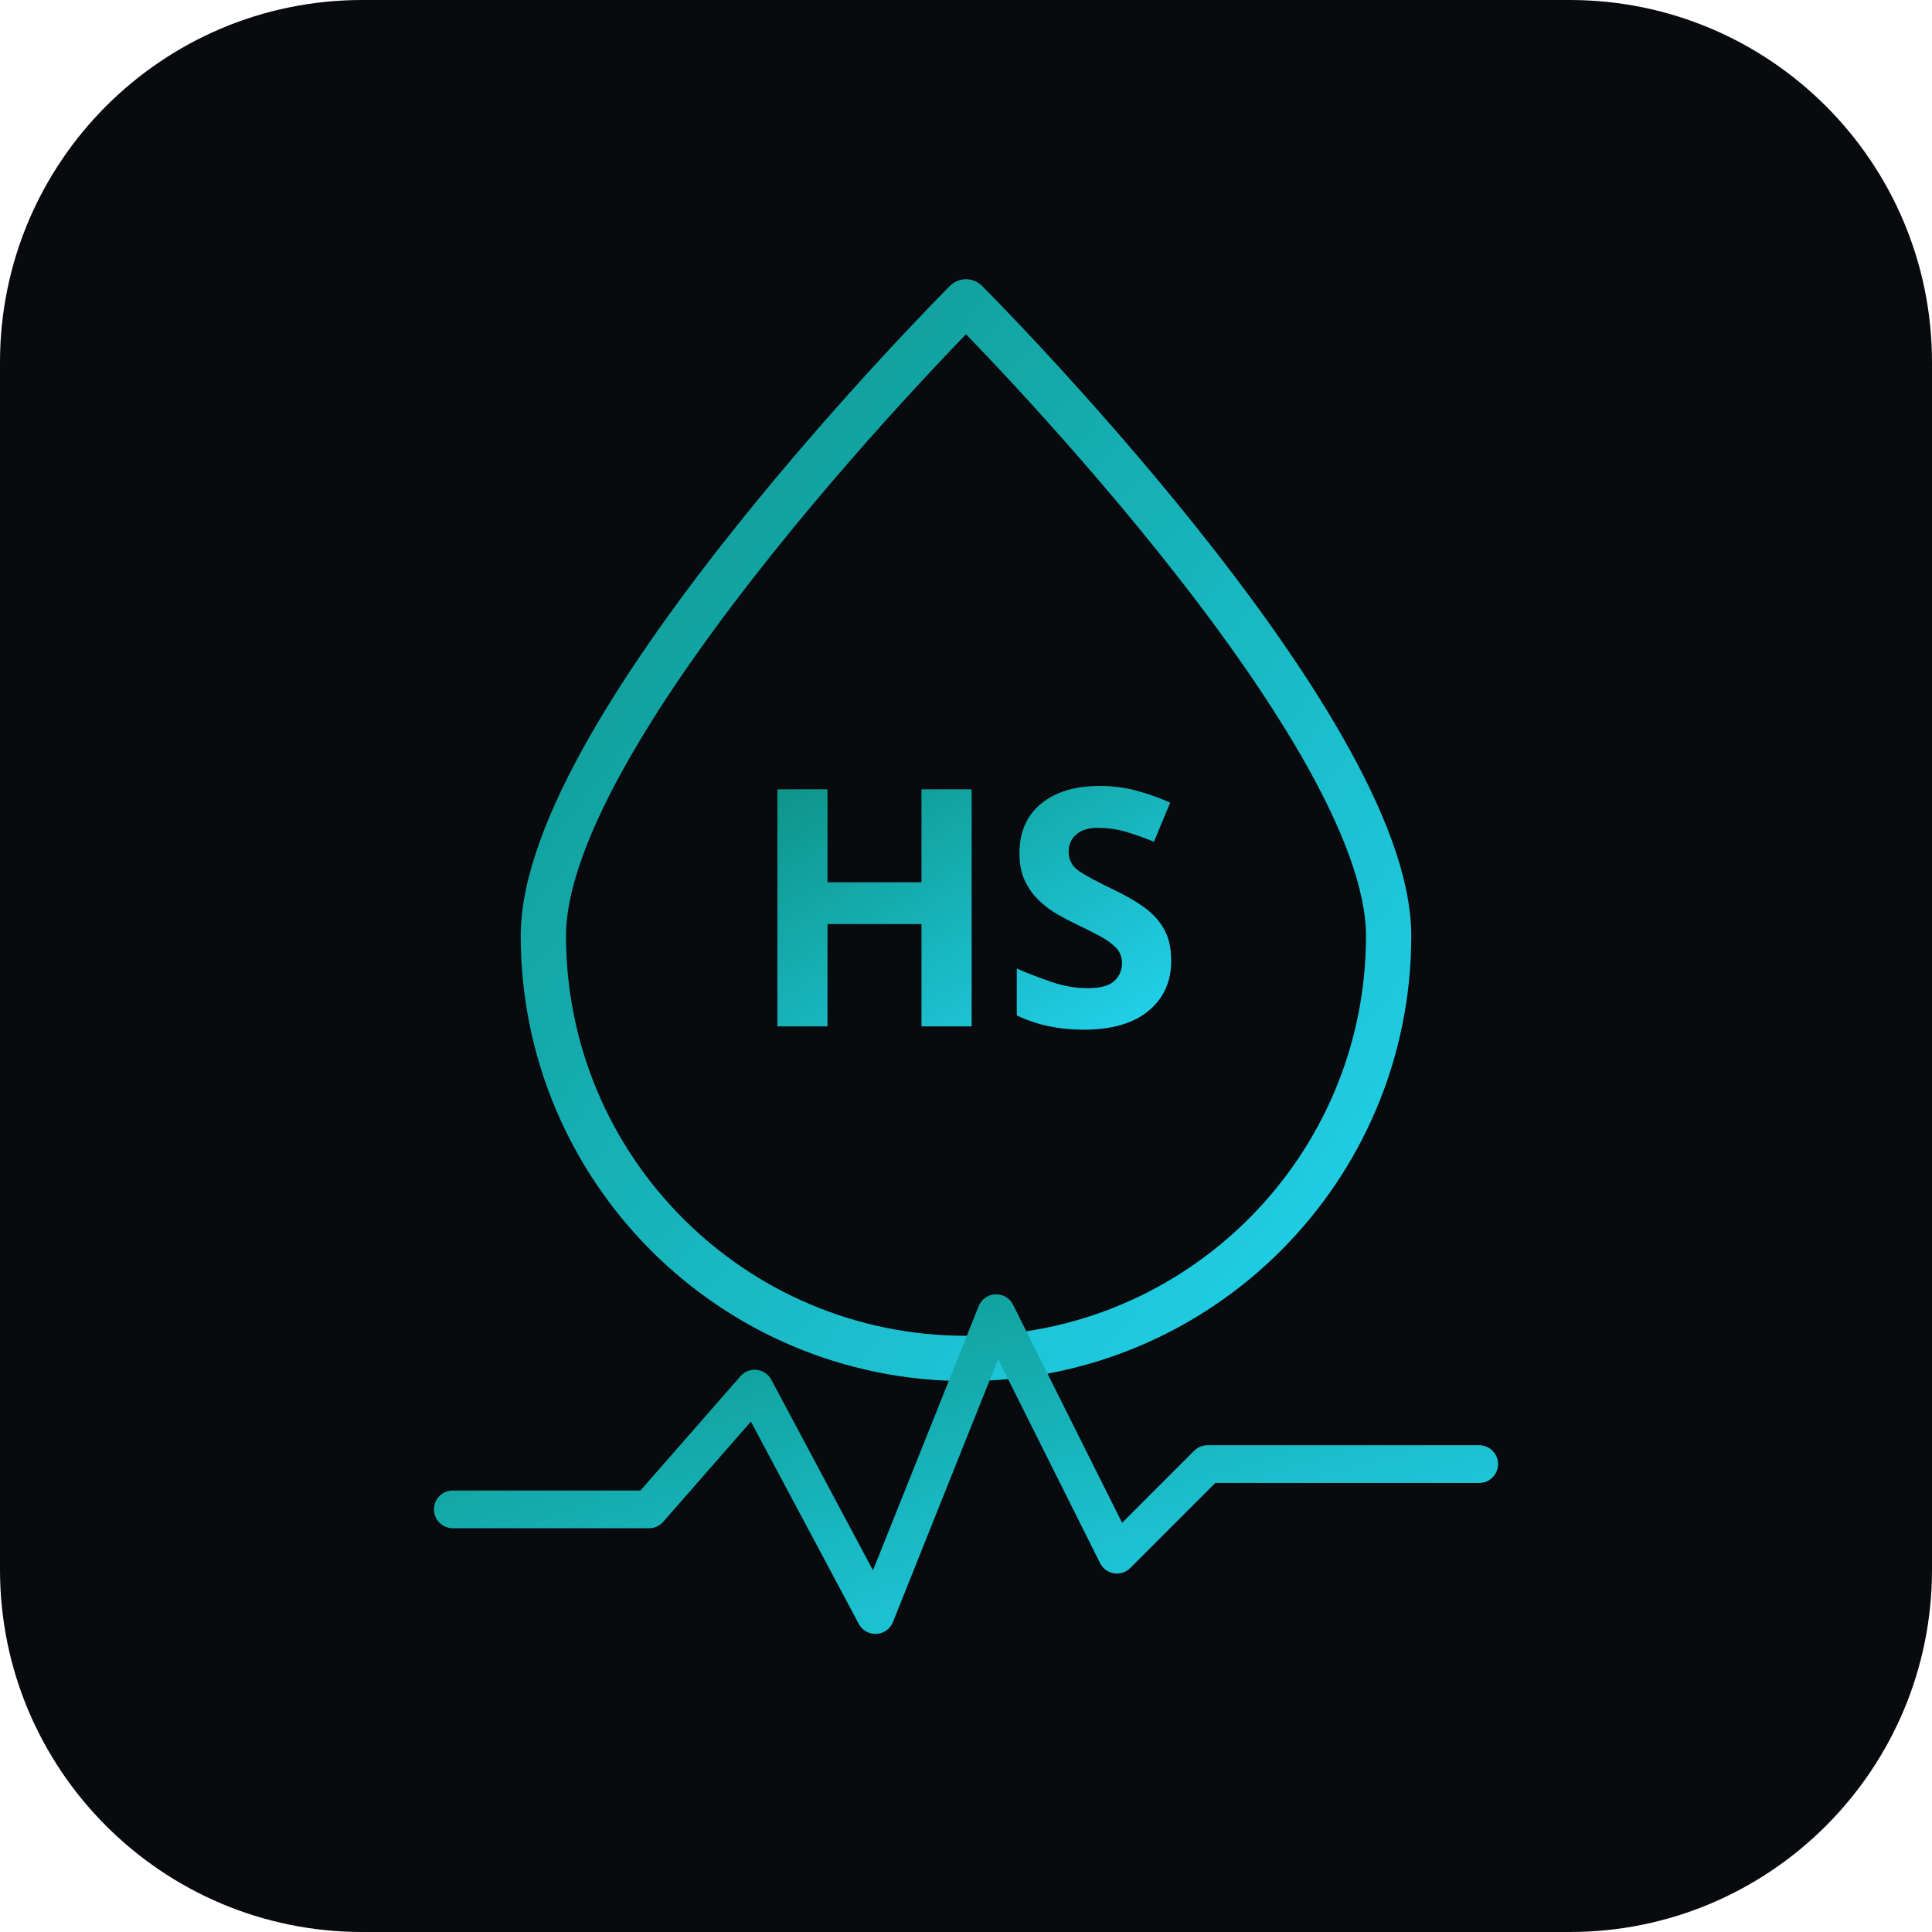
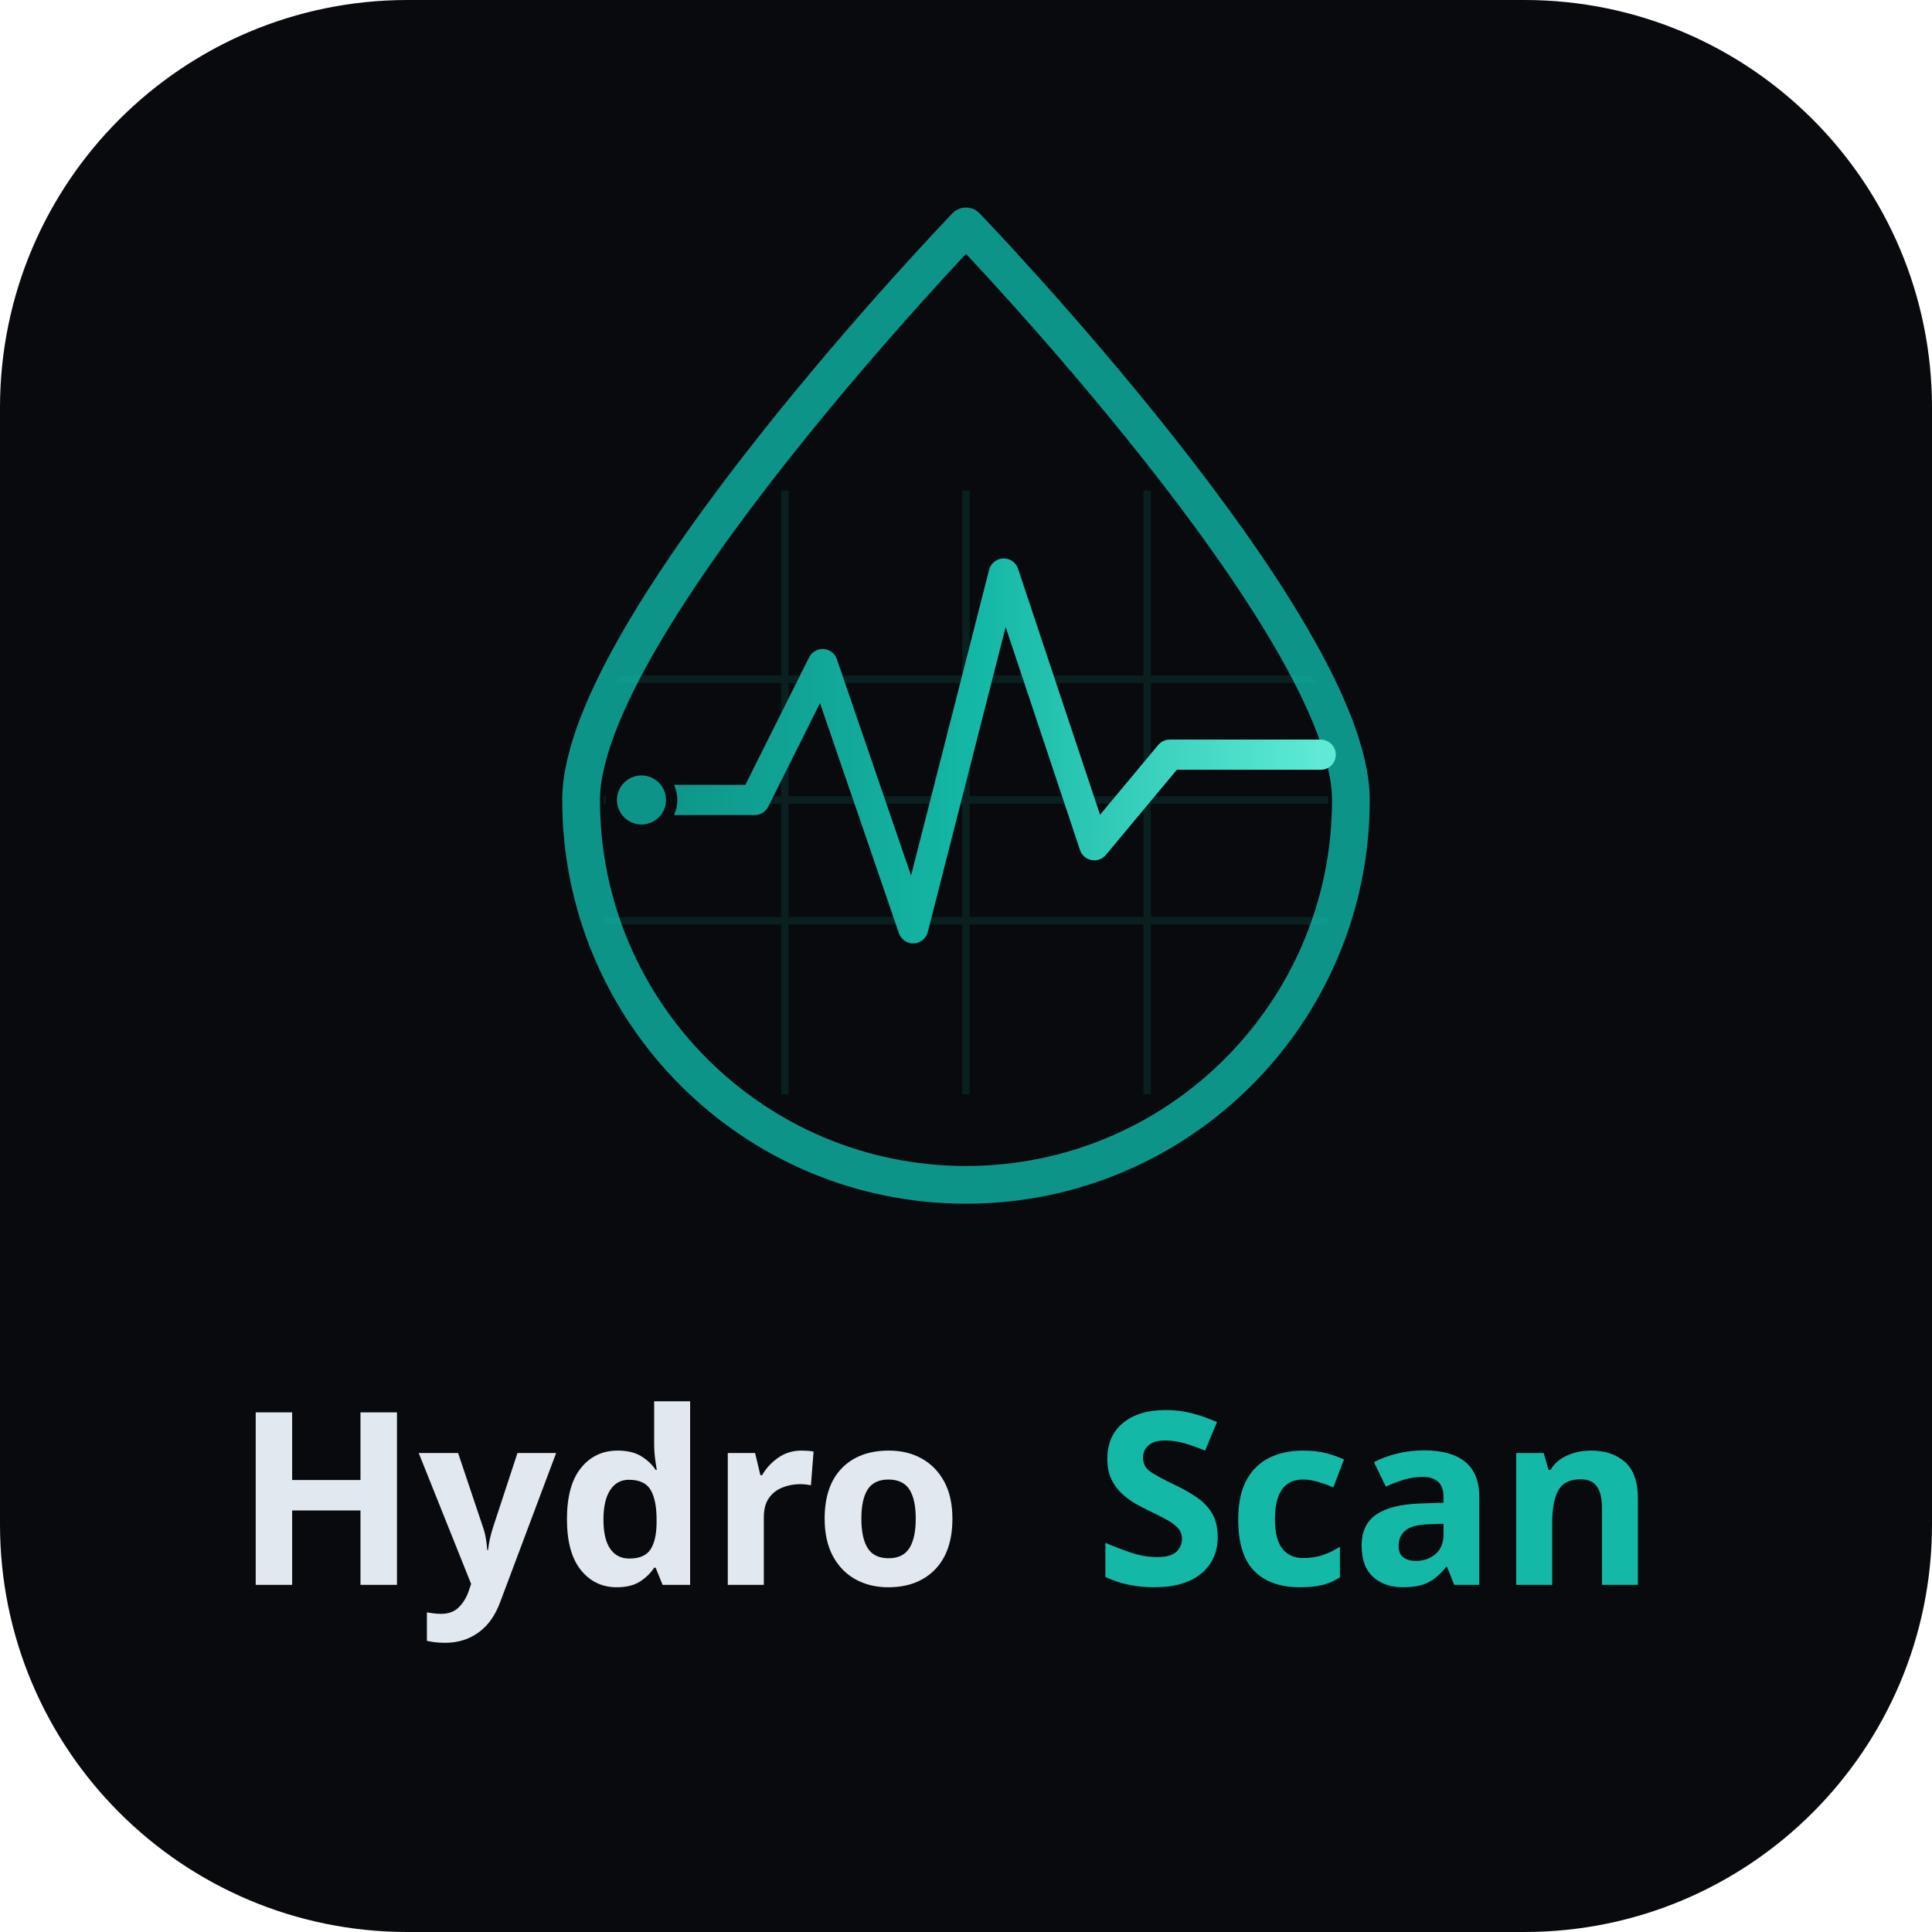
<svg xmlns="http://www.w3.org/2000/svg" width="512" height="512" viewBox="0 0 512 512">
-   <rect width="512" height="512" rx="96" fill="#080A0E" />
+   <rect width="512" height="512" rx="108" fill="#080A0E" />
  <defs>
-     <linearGradient id="g1" x1="0%" y1="0%" x2="100%" y2="100%">
+     <linearGradient id="hs-g" x1="0%" y1="0%" x2="100%" y2="0%">
      <stop offset="0%" stop-color="#0D9488" />
-       <stop offset="100%" stop-color="#22D3EE" />
+       <stop offset="50%" stop-color="#14B8A6" />
+       <stop offset="100%" stop-color="#5EEAD4" />
    </linearGradient>
+     <clipPath id="hs-c">
+       <path d="M256 60C256 60,358 166,358 212A102 102 0 1 1 154 212C154 166,256 60,256 60Z" />
+     </clipPath>
  </defs>
-   <path d="M256 80C256 80,368 192,368 248A112 112 0 1 1 144 248C144 192,256 80,256 80Z" stroke="url(#g1)" stroke-width="12" fill="none" stroke-linejoin="round" />
-   <text x="256" y="272" text-anchor="middle" font-family="sans-serif" font-weight="800" font-size="88" fill="url(#g1)">HS</text>
-   <polyline points="120,400 172,400 200,368 232,428 264,348 296,412 320,388 392,388" stroke="url(#g1)" stroke-width="10" stroke-linecap="round" stroke-linejoin="round" fill="none" />
+   <path d="M256 60C256 60,358 166,358 212A102 102 0 1 1 154 212C154 166,256 60,256 60Z" stroke="#0D9488" stroke-width="10" fill="none" stroke-linejoin="round" />
+   <g clip-path="url(#hs-c)" opacity="0.12" stroke="#14B8A6" stroke-width="2">
+     <line x1="160" y1="180" x2="352" y2="180" />
+     <line x1="160" y1="212" x2="352" y2="212" />
+     <line x1="160" y1="244" x2="352" y2="244" />
+     <line x1="208" y1="130" x2="208" y2="290" />
+     <line x1="256" y1="130" x2="256" y2="290" />
+     <line x1="304" y1="130" x2="304" y2="290" />
+   </g>
+   <polyline points="170,212 200,212 218,176 242,246 266,152 290,224 310,200 350,200" stroke="url(#hs-g)" stroke-width="8" stroke-linecap="round" stroke-linejoin="round" fill="none" />
+   <circle cx="170" cy="212" r="8" fill="#0D9488" stroke="#080A0E" stroke-width="3" />
+   <text x="62" y="420" font-family="system-ui, sans-serif" font-weight="700" font-size="64" fill="#E2E8F0">Hydro</text>
+   <text x="290" y="420" font-family="system-ui, sans-serif" font-weight="700" font-size="64" fill="#14B8A6">Scan</text>
</svg>
